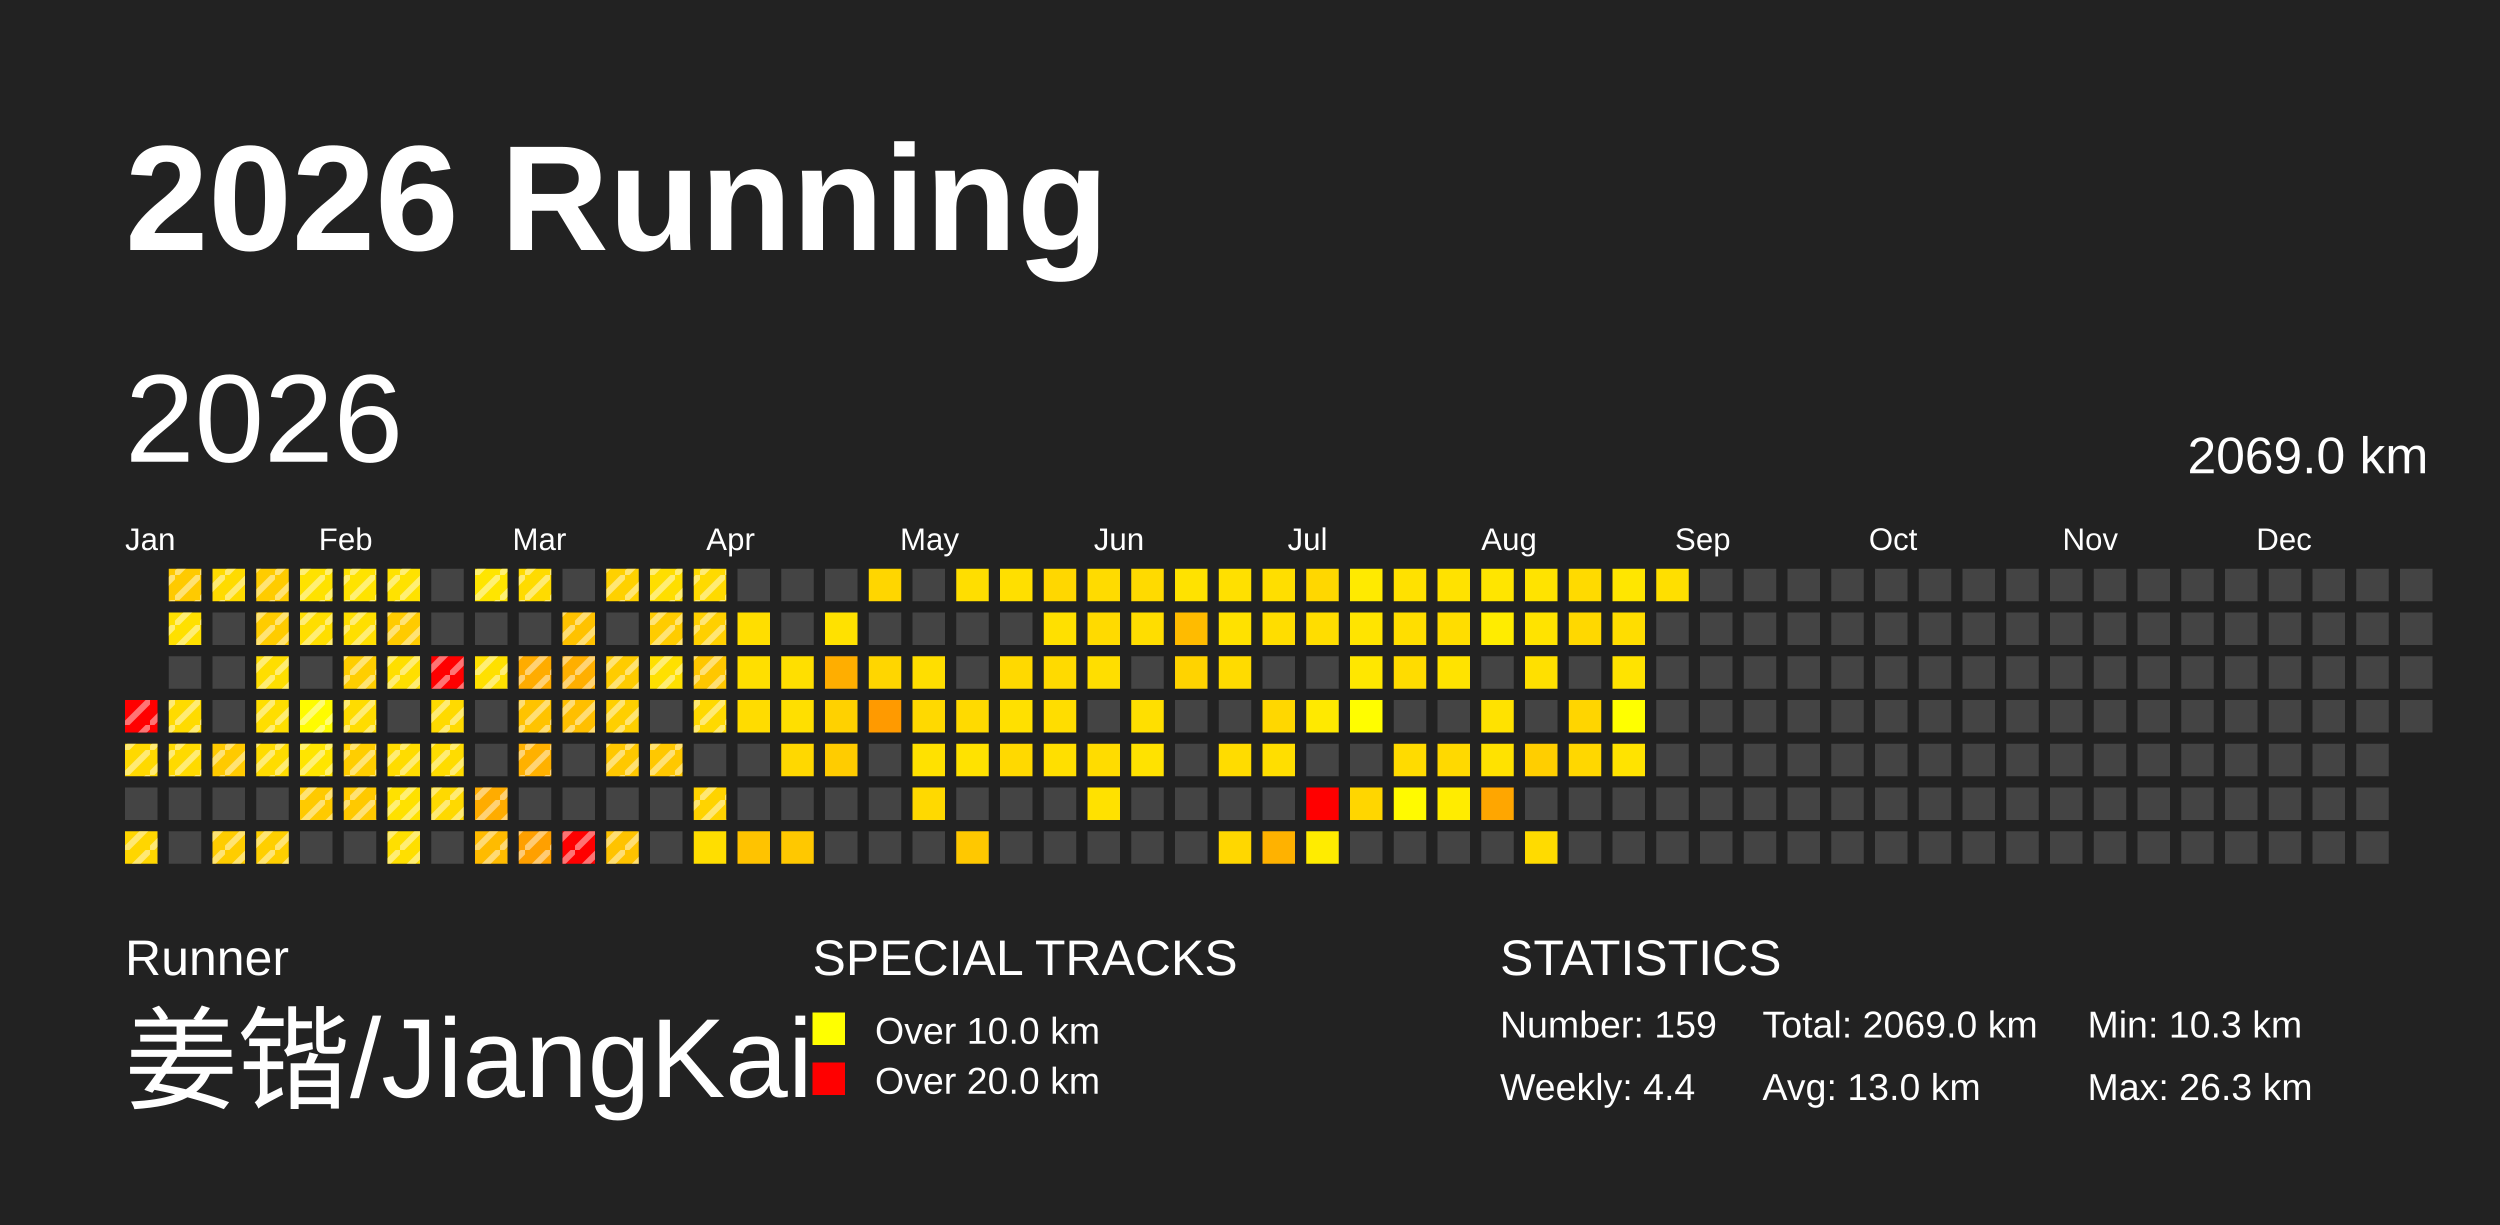
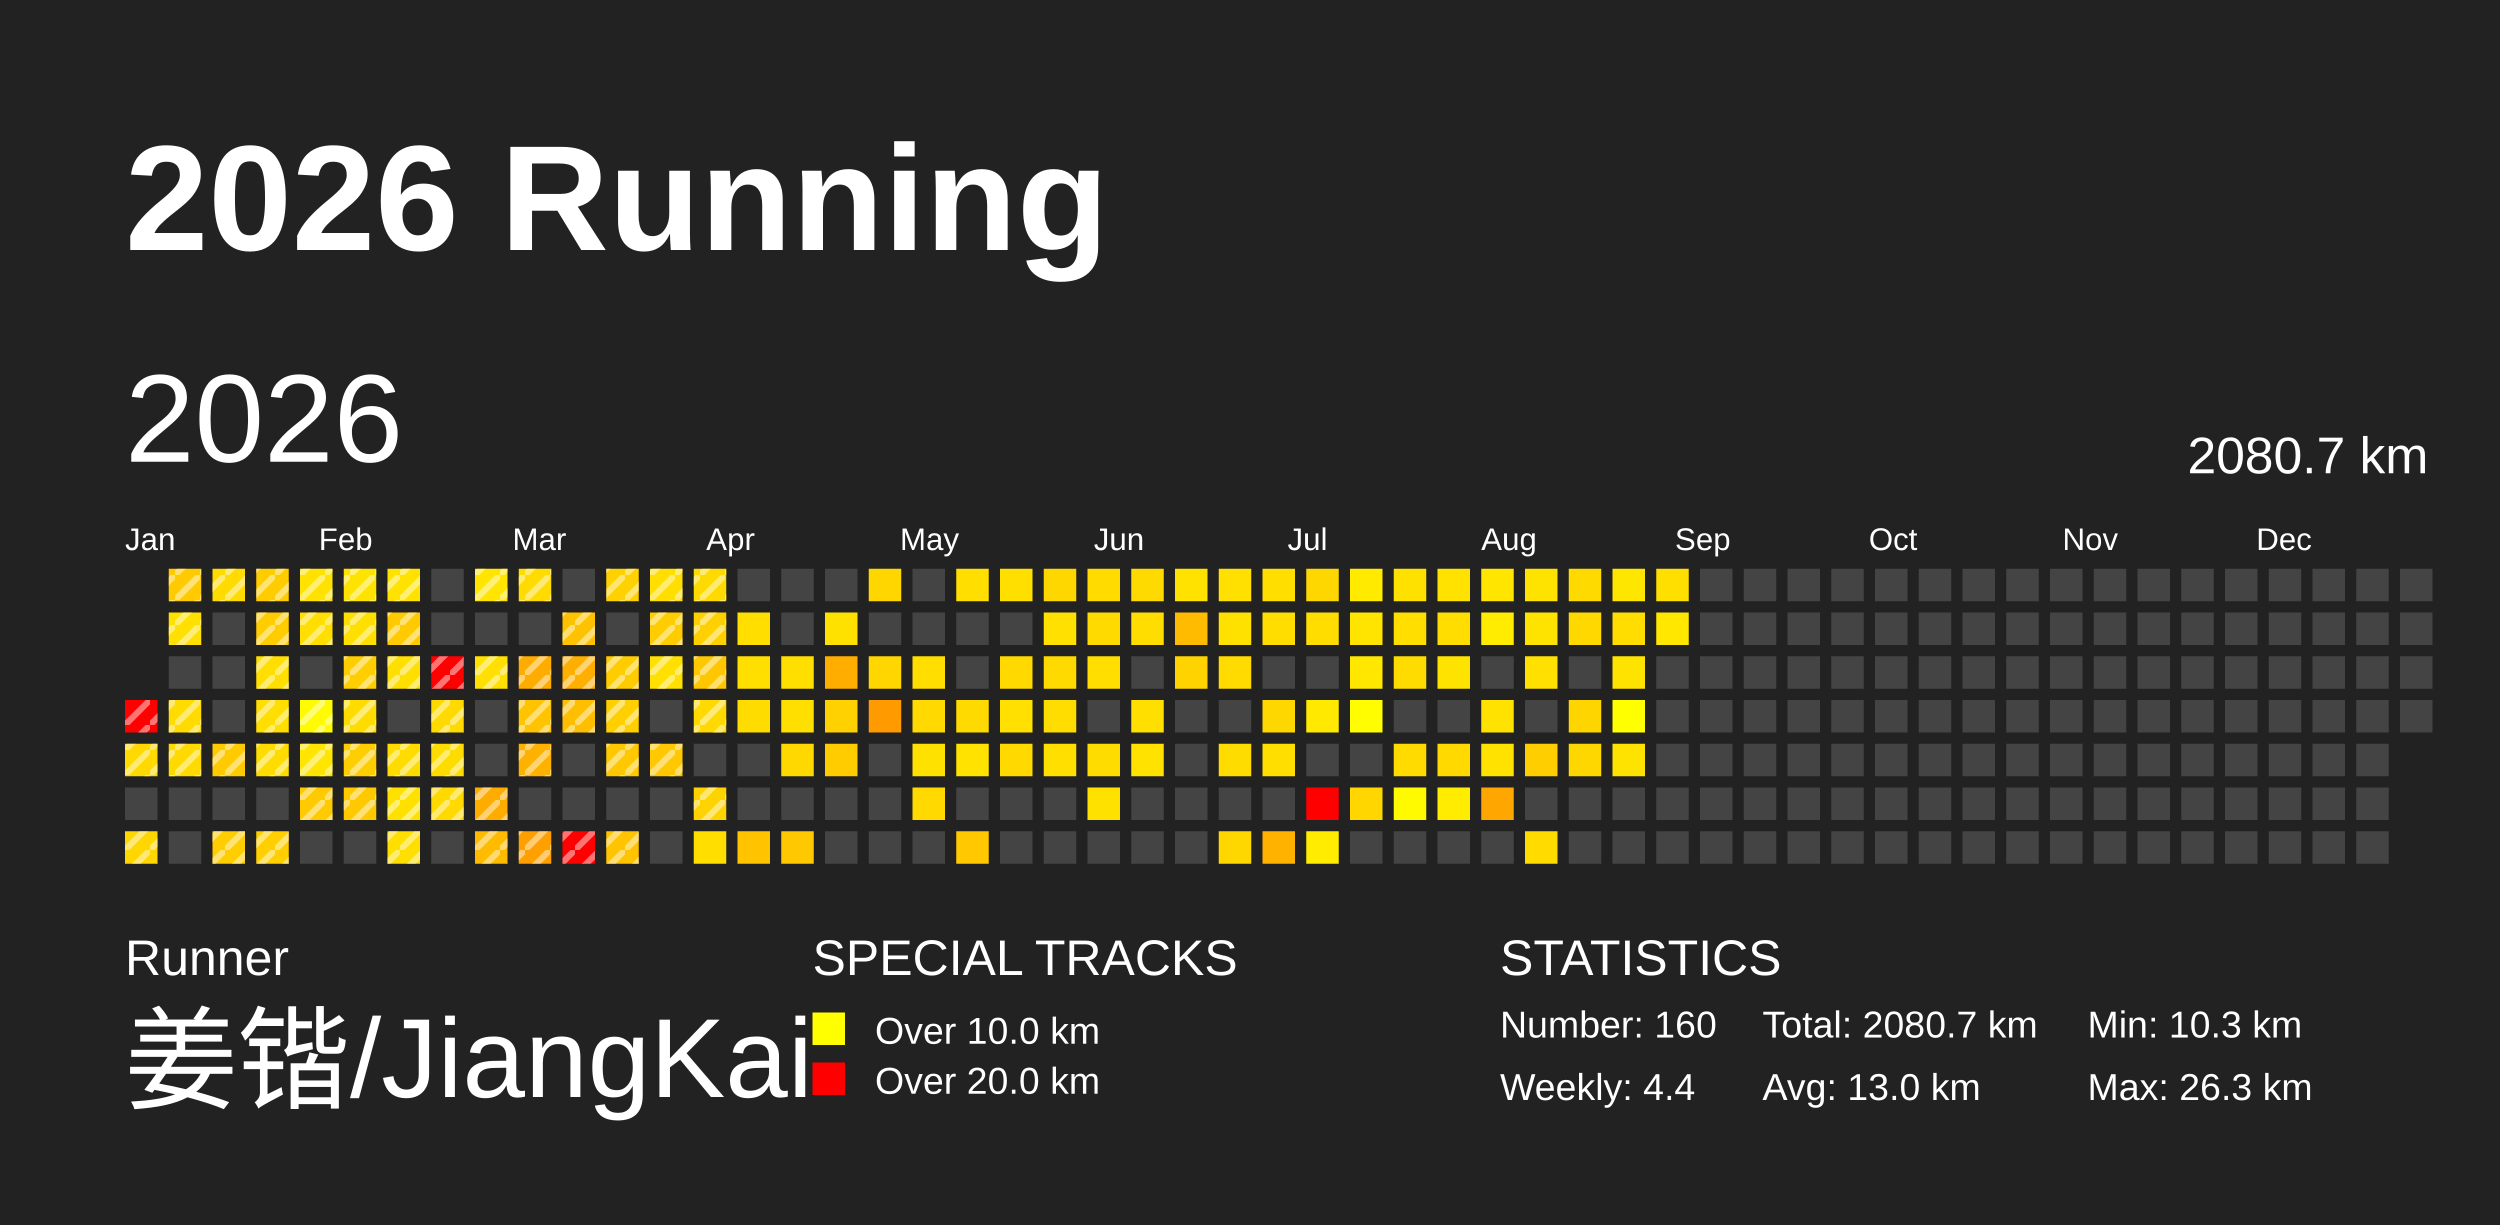
<svg xmlns="http://www.w3.org/2000/svg" baseProfile="full" height="98mm" version="1.1" viewBox="0,0,200,98" width="200mm">
  <defs>
    <pattern height="2" id="indoor-stripe" patternUnits="userSpaceOnUse" width="2">
      <line stroke="white" stroke-opacity="0.45" stroke-width="0.5" x1="0" x2="2" y1="2" y2="0" />
    </pattern>
  </defs>
  <rect fill="#222222" height="98" width="200" x="0" y="0" />
  <text fill="#FFFFFF" style="font-size:12px; font-family:Arial; font-weight:bold;" x="10" y="20">2026 Running</text>
  <text fill="#FFFFFF" style="font-size:4px; font-family:Arial" x="10" y="78">Runner</text>
  <text fill="#FFFFFF" style="font-size:9px; font-family:Arial" x="10" y="88">姜锴/JiangKai</text>
  <text fill="#FFFFFF" style="font-size:4px; font-family:Arial" x="65" y="78">SPECIAL TRACKS</text>
  <rect fill="yellow" height="2.6" width="2.6" x="65" y="81" />
  <text fill="#FFFFFF" style="font-size:3px; font-family:Arial" x="70" y="83.5">Over 10.0 km</text>
  <rect fill="red" height="2.6" width="2.6" x="65" y="85" />
  <text fill="#FFFFFF" style="font-size:3px; font-family:Arial" x="70" y="87.5">Over 20.0 km</text>
  <text fill="#FFFFFF" style="font-size:4px; font-family:Arial" x="120" y="78">STATISTICS</text>
-   <text fill="#FFFFFF" style="font-size:3px; font-family:Arial" x="120" y="83">Number: 159</text>
+   <text fill="#FFFFFF" style="font-size:3px; font-family:Arial" x="120" y="83">Number: 160</text>
  <text fill="#FFFFFF" style="font-size:3px; font-family:Arial" x="120" y="88">Weekly: 4.4</text>
-   <text fill="#FFFFFF" style="font-size:3px; font-family:Arial" x="141" y="83">Total: 2069.0 km</text>
+   <text fill="#FFFFFF" style="font-size:3px; font-family:Arial" x="141" y="83">Total: 2080.7 km</text>
  <text fill="#FFFFFF" style="font-size:3px; font-family:Arial" x="141" y="88">Avg: 13.0 km</text>
  <text fill="#FFFFFF" style="font-size:3px; font-family:Arial" x="167" y="83">Min: 10.3 km</text>
  <text fill="#FFFFFF" style="font-size:3px; font-family:Arial" x="167" y="88">Max: 26.3 km</text>
  <text dominant-baseline="hanging" fill="#FFFFFF" style="font-size:10.0px; font-family:Arial;" x="10" y="30">2026</text>
-   <text dominant-baseline="hanging" fill="#FFFFFF" style="font-size:4.125px; font-family:Arial;" x="175" y="35">2069.0 km</text>
+   <text dominant-baseline="hanging" fill="#FFFFFF" style="font-size:4.125px; font-family:Arial;" x="175" y="35">2080.7 km</text>
  <text fill="#FFFFFF" style="font-size:2.5px; font-family:Arial" x="10.0" y="44">Jan</text>
  <text fill="#FFFFFF" style="font-size:2.5px; font-family:Arial" x="25.5" y="44">Feb</text>
  <text fill="#FFFFFF" style="font-size:2.5px; font-family:Arial" x="41.0" y="44">Mar</text>
  <text fill="#FFFFFF" style="font-size:2.5px; font-family:Arial" x="56.5" y="44">Apr</text>
  <text fill="#FFFFFF" style="font-size:2.5px; font-family:Arial" x="72.0" y="44">May</text>
  <text fill="#FFFFFF" style="font-size:2.5px; font-family:Arial" x="87.5" y="44">Jun</text>
  <text fill="#FFFFFF" style="font-size:2.5px; font-family:Arial" x="103.0" y="44">Jul</text>
  <text fill="#FFFFFF" style="font-size:2.5px; font-family:Arial" x="118.5" y="44">Aug</text>
  <text fill="#FFFFFF" style="font-size:2.5px; font-family:Arial" x="134.0" y="44">Sep</text>
  <text fill="#FFFFFF" style="font-size:2.5px; font-family:Arial" x="149.5" y="44">Oct</text>
  <text fill="#FFFFFF" style="font-size:2.5px; font-family:Arial" x="165.0" y="44">Nov</text>
  <text fill="#FFFFFF" style="font-size:2.5px; font-family:Arial" x="180.5" y="44">Dec</text>
  <rect fill="red" height="2.6" width="2.6" x="10.0" y="56.0" />
  <rect fill="url(#indoor-stripe)" height="2.6" style="pointer-events: none;" width="2.6" x="10.0" y="56.0" />
  <rect fill="#ffd900" height="2.6" width="2.6" x="10.0" y="59.5" />
  <rect fill="url(#indoor-stripe)" height="2.6" style="pointer-events: none;" width="2.6" x="10.0" y="59.5" />
  <rect fill="#444444" height="2.6" width="2.6" x="10.0" y="63.0" />
  <rect fill="#ffd600" height="2.6" width="2.6" x="10.0" y="66.5" />
  <rect fill="url(#indoor-stripe)" height="2.6" style="pointer-events: none;" width="2.6" x="10.0" y="66.5" />
  <rect fill="#ffca00" height="2.6" width="2.6" x="13.5" y="45.5" />
  <rect fill="url(#indoor-stripe)" height="2.6" style="pointer-events: none;" width="2.6" x="13.5" y="45.5" />
  <rect fill="#ffe000" height="2.6" width="2.6" x="13.5" y="49.0" />
  <rect fill="url(#indoor-stripe)" height="2.6" style="pointer-events: none;" width="2.6" x="13.5" y="49.0" />
  <rect fill="#444444" height="2.6" width="2.6" x="13.5" y="52.5" />
  <rect fill="#ffdb00" height="2.6" width="2.6" x="13.5" y="56.0" />
  <rect fill="url(#indoor-stripe)" height="2.6" style="pointer-events: none;" width="2.6" x="13.5" y="56.0" />
  <rect fill="#ffda00" height="2.6" width="2.6" x="13.5" y="59.5" />
  <rect fill="url(#indoor-stripe)" height="2.6" style="pointer-events: none;" width="2.6" x="13.5" y="59.5" />
  <rect fill="#444444" height="2.6" width="2.6" x="13.5" y="63.0" />
  <rect fill="#444444" height="2.6" width="2.6" x="13.5" y="66.5" />
  <rect fill="#ffdb00" height="2.6" width="2.6" x="17.0" y="45.5" />
  <rect fill="url(#indoor-stripe)" height="2.6" style="pointer-events: none;" width="2.6" x="17.0" y="45.5" />
  <rect fill="#444444" height="2.6" width="2.6" x="17.0" y="49.0" />
  <rect fill="#444444" height="2.6" width="2.6" x="17.0" y="52.5" />
  <rect fill="#444444" height="2.6" width="2.6" x="17.0" y="56.0" />
  <rect fill="#ffca00" height="2.6" width="2.6" x="17.0" y="59.5" />
  <rect fill="url(#indoor-stripe)" height="2.6" style="pointer-events: none;" width="2.6" x="17.0" y="59.5" />
  <rect fill="#444444" height="2.6" width="2.6" x="17.0" y="63.0" />
  <rect fill="#ffcd00" height="2.6" width="2.6" x="17.0" y="66.5" />
  <rect fill="url(#indoor-stripe)" height="2.6" style="pointer-events: none;" width="2.6" x="17.0" y="66.5" />
  <rect fill="#ffcc00" height="2.6" width="2.6" x="20.5" y="45.5" />
  <rect fill="url(#indoor-stripe)" height="2.6" style="pointer-events: none;" width="2.6" x="20.5" y="45.5" />
  <rect fill="#ffcc00" height="2.6" width="2.6" x="20.5" y="49.0" />
  <rect fill="url(#indoor-stripe)" height="2.6" style="pointer-events: none;" width="2.6" x="20.5" y="49.0" />
  <rect fill="#ffde00" height="2.6" width="2.6" x="20.5" y="52.5" />
  <rect fill="url(#indoor-stripe)" height="2.6" style="pointer-events: none;" width="2.6" x="20.5" y="52.5" />
  <rect fill="#ffde00" height="2.6" width="2.6" x="20.5" y="56.0" />
  <rect fill="url(#indoor-stripe)" height="2.6" style="pointer-events: none;" width="2.6" x="20.5" y="56.0" />
  <rect fill="#ffdc00" height="2.6" width="2.6" x="20.5" y="59.5" />
  <rect fill="url(#indoor-stripe)" height="2.6" style="pointer-events: none;" width="2.6" x="20.5" y="59.5" />
  <rect fill="#444444" height="2.6" width="2.6" x="20.5" y="63.0" />
  <rect fill="#ffcf00" height="2.6" width="2.6" x="20.5" y="66.5" />
  <rect fill="url(#indoor-stripe)" height="2.6" style="pointer-events: none;" width="2.6" x="20.5" y="66.5" />
  <rect fill="#ffe200" height="2.6" width="2.6" x="24.0" y="45.5" />
  <rect fill="url(#indoor-stripe)" height="2.6" style="pointer-events: none;" width="2.6" x="24.0" y="45.5" />
  <rect fill="#ffde00" height="2.6" width="2.6" x="24.0" y="49.0" />
  <rect fill="url(#indoor-stripe)" height="2.6" style="pointer-events: none;" width="2.6" x="24.0" y="49.0" />
  <rect fill="#444444" height="2.6" width="2.6" x="24.0" y="52.5" />
  <rect fill="#fffc00" height="2.6" width="2.6" x="24.0" y="56.0" />
  <rect fill="url(#indoor-stripe)" height="2.6" style="pointer-events: none;" width="2.6" x="24.0" y="56.0" />
  <rect fill="#ffe500" height="2.6" width="2.6" x="24.0" y="59.5" />
  <rect fill="url(#indoor-stripe)" height="2.6" style="pointer-events: none;" width="2.6" x="24.0" y="59.5" />
  <rect fill="#ffca00" height="2.6" width="2.6" x="24.0" y="63.0" />
  <rect fill="url(#indoor-stripe)" height="2.6" style="pointer-events: none;" width="2.6" x="24.0" y="63.0" />
  <rect fill="#444444" height="2.6" width="2.6" x="24.0" y="66.5" />
  <rect fill="#ffe300" height="2.6" width="2.6" x="27.5" y="45.5" />
  <rect fill="url(#indoor-stripe)" height="2.6" style="pointer-events: none;" width="2.6" x="27.5" y="45.5" />
  <rect fill="#ffdf00" height="2.6" width="2.6" x="27.5" y="49.0" />
  <rect fill="url(#indoor-stripe)" height="2.6" style="pointer-events: none;" width="2.6" x="27.5" y="49.0" />
  <rect fill="#ffce00" height="2.6" width="2.6" x="27.5" y="52.5" />
  <rect fill="url(#indoor-stripe)" height="2.6" style="pointer-events: none;" width="2.6" x="27.5" y="52.5" />
  <rect fill="#ffdc00" height="2.6" width="2.6" x="27.5" y="56.0" />
  <rect fill="url(#indoor-stripe)" height="2.6" style="pointer-events: none;" width="2.6" x="27.5" y="56.0" />
  <rect fill="#ffce00" height="2.6" width="2.6" x="27.5" y="59.5" />
  <rect fill="url(#indoor-stripe)" height="2.6" style="pointer-events: none;" width="2.6" x="27.5" y="59.5" />
  <rect fill="#ffc900" height="2.6" width="2.6" x="27.5" y="63.0" />
  <rect fill="url(#indoor-stripe)" height="2.6" style="pointer-events: none;" width="2.6" x="27.5" y="63.0" />
  <rect fill="#444444" height="2.6" width="2.6" x="27.5" y="66.5" />
  <rect fill="#ffe200" height="2.6" width="2.6" x="31.0" y="45.5" />
  <rect fill="url(#indoor-stripe)" height="2.6" style="pointer-events: none;" width="2.6" x="31.0" y="45.5" />
  <rect fill="#ffcb00" height="2.6" width="2.6" x="31.0" y="49.0" />
  <rect fill="url(#indoor-stripe)" height="2.6" style="pointer-events: none;" width="2.6" x="31.0" y="49.0" />
  <rect fill="#ffdf00" height="2.6" width="2.6" x="31.0" y="52.5" />
  <rect fill="url(#indoor-stripe)" height="2.6" style="pointer-events: none;" width="2.6" x="31.0" y="52.5" />
  <rect fill="#444444" height="2.6" width="2.6" x="31.0" y="56.0" />
  <rect fill="#ffdc00" height="2.6" width="2.6" x="31.0" y="59.5" />
  <rect fill="url(#indoor-stripe)" height="2.6" style="pointer-events: none;" width="2.6" x="31.0" y="59.5" />
  <rect fill="#ffe100" height="2.6" width="2.6" x="31.0" y="63.0" />
  <rect fill="url(#indoor-stripe)" height="2.6" style="pointer-events: none;" width="2.6" x="31.0" y="63.0" />
  <rect fill="#ffdf00" height="2.6" width="2.6" x="31.0" y="66.5" />
  <rect fill="url(#indoor-stripe)" height="2.6" style="pointer-events: none;" width="2.6" x="31.0" y="66.5" />
  <rect fill="#444444" height="2.6" width="2.6" x="34.5" y="45.5" />
  <rect fill="#444444" height="2.6" width="2.6" x="34.5" y="49.0" />
  <rect fill="red" height="2.6" width="2.6" x="34.5" y="52.5" />
  <rect fill="url(#indoor-stripe)" height="2.6" style="pointer-events: none;" width="2.6" x="34.5" y="52.5" />
  <rect fill="#ffda00" height="2.6" width="2.6" x="34.5" y="56.0" />
  <rect fill="url(#indoor-stripe)" height="2.6" style="pointer-events: none;" width="2.6" x="34.5" y="56.0" />
  <rect fill="#ffdc00" height="2.6" width="2.6" x="34.5" y="59.5" />
  <rect fill="url(#indoor-stripe)" height="2.6" style="pointer-events: none;" width="2.6" x="34.5" y="59.5" />
  <rect fill="#ffd900" height="2.6" width="2.6" x="34.5" y="63.0" />
  <rect fill="url(#indoor-stripe)" height="2.6" style="pointer-events: none;" width="2.6" x="34.5" y="63.0" />
  <rect fill="#444444" height="2.6" width="2.6" x="34.5" y="66.5" />
  <rect fill="#ffe500" height="2.6" width="2.6" x="38.0" y="45.5" />
  <rect fill="url(#indoor-stripe)" height="2.6" style="pointer-events: none;" width="2.6" x="38.0" y="45.5" />
  <rect fill="#444444" height="2.6" width="2.6" x="38.0" y="49.0" />
  <rect fill="#ffe000" height="2.6" width="2.6" x="38.0" y="52.5" />
  <rect fill="url(#indoor-stripe)" height="2.6" style="pointer-events: none;" width="2.6" x="38.0" y="52.5" />
  <rect fill="#444444" height="2.6" width="2.6" x="38.0" y="56.0" />
  <rect fill="#444444" height="2.6" width="2.6" x="38.0" y="59.5" />
  <rect fill="#ffac00" height="2.6" width="2.6" x="38.0" y="63.0" />
  <rect fill="url(#indoor-stripe)" height="2.6" style="pointer-events: none;" width="2.6" x="38.0" y="63.0" />
  <rect fill="#ffbb00" height="2.6" width="2.6" x="38.0" y="66.5" />
  <rect fill="url(#indoor-stripe)" height="2.6" style="pointer-events: none;" width="2.6" x="38.0" y="66.5" />
  <rect fill="#ffdb00" height="2.6" width="2.6" x="41.5" y="45.5" />
  <rect fill="url(#indoor-stripe)" height="2.6" style="pointer-events: none;" width="2.6" x="41.5" y="45.5" />
  <rect fill="#444444" height="2.6" width="2.6" x="41.5" y="49.0" />
  <rect fill="#ffac00" height="2.6" width="2.6" x="41.5" y="52.5" />
  <rect fill="url(#indoor-stripe)" height="2.6" style="pointer-events: none;" width="2.6" x="41.5" y="52.5" />
  <rect fill="#ffc300" height="2.6" width="2.6" x="41.5" y="56.0" />
  <rect fill="url(#indoor-stripe)" height="2.6" style="pointer-events: none;" width="2.6" x="41.5" y="56.0" />
  <rect fill="#ffb100" height="2.6" width="2.6" x="41.5" y="59.5" />
  <rect fill="url(#indoor-stripe)" height="2.6" style="pointer-events: none;" width="2.6" x="41.5" y="59.5" />
  <rect fill="#444444" height="2.6" width="2.6" x="41.5" y="63.0" />
  <rect fill="#ffa000" height="2.6" width="2.6" x="41.5" y="66.5" />
  <rect fill="url(#indoor-stripe)" height="2.6" style="pointer-events: none;" width="2.6" x="41.5" y="66.5" />
  <rect fill="#444444" height="2.6" width="2.6" x="45.0" y="45.5" />
  <rect fill="#ffc200" height="2.6" width="2.6" x="45.0" y="49.0" />
  <rect fill="url(#indoor-stripe)" height="2.6" style="pointer-events: none;" width="2.6" x="45.0" y="49.0" />
  <rect fill="#ffaf00" height="2.6" width="2.6" x="45.0" y="52.5" />
  <rect fill="url(#indoor-stripe)" height="2.6" style="pointer-events: none;" width="2.6" x="45.0" y="52.5" />
  <rect fill="#ffbf00" height="2.6" width="2.6" x="45.0" y="56.0" />
  <rect fill="url(#indoor-stripe)" height="2.6" style="pointer-events: none;" width="2.6" x="45.0" y="56.0" />
  <rect fill="#444444" height="2.6" width="2.6" x="45.0" y="59.5" />
  <rect fill="#444444" height="2.6" width="2.6" x="45.0" y="63.0" />
  <rect fill="red" height="2.6" width="2.6" x="45.0" y="66.5" />
  <rect fill="url(#indoor-stripe)" height="2.6" style="pointer-events: none;" width="2.6" x="45.0" y="66.5" />
  <rect fill="#ffd100" height="2.6" width="2.6" x="48.5" y="45.5" />
  <rect fill="url(#indoor-stripe)" height="2.6" style="pointer-events: none;" width="2.6" x="48.5" y="45.5" />
  <rect fill="#444444" height="2.6" width="2.6" x="48.5" y="49.0" />
  <rect fill="#ffcc00" height="2.6" width="2.6" x="48.5" y="52.5" />
  <rect fill="url(#indoor-stripe)" height="2.6" style="pointer-events: none;" width="2.6" x="48.5" y="52.5" />
  <rect fill="#ffcf00" height="2.6" width="2.6" x="48.5" y="56.0" />
  <rect fill="url(#indoor-stripe)" height="2.6" style="pointer-events: none;" width="2.6" x="48.5" y="56.0" />
  <rect fill="#ffc800" height="2.6" width="2.6" x="48.5" y="59.5" />
  <rect fill="url(#indoor-stripe)" height="2.6" style="pointer-events: none;" width="2.6" x="48.5" y="59.5" />
  <rect fill="#444444" height="2.6" width="2.6" x="48.5" y="63.0" />
  <rect fill="#ffc300" height="2.6" width="2.6" x="48.5" y="66.5" />
  <rect fill="url(#indoor-stripe)" height="2.6" style="pointer-events: none;" width="2.6" x="48.5" y="66.5" />
  <rect fill="#ffde00" height="2.6" width="2.6" x="52.0" y="45.5" />
  <rect fill="url(#indoor-stripe)" height="2.6" style="pointer-events: none;" width="2.6" x="52.0" y="45.5" />
  <rect fill="#ffcc00" height="2.6" width="2.6" x="52.0" y="49.0" />
  <rect fill="url(#indoor-stripe)" height="2.6" style="pointer-events: none;" width="2.6" x="52.0" y="49.0" />
  <rect fill="#ffe000" height="2.6" width="2.6" x="52.0" y="52.5" />
  <rect fill="url(#indoor-stripe)" height="2.6" style="pointer-events: none;" width="2.6" x="52.0" y="52.5" />
  <rect fill="#444444" height="2.6" width="2.6" x="52.0" y="56.0" />
  <rect fill="#ffc800" height="2.6" width="2.6" x="52.0" y="59.5" />
  <rect fill="url(#indoor-stripe)" height="2.6" style="pointer-events: none;" width="2.6" x="52.0" y="59.5" />
  <rect fill="#444444" height="2.6" width="2.6" x="52.0" y="63.0" />
  <rect fill="#444444" height="2.6" width="2.6" x="52.0" y="66.5" />
  <rect fill="#ffda00" height="2.6" width="2.6" x="55.5" y="45.5" />
  <rect fill="url(#indoor-stripe)" height="2.6" style="pointer-events: none;" width="2.6" x="55.5" y="45.5" />
  <rect fill="#ffd000" height="2.6" width="2.6" x="55.5" y="49.0" />
  <rect fill="url(#indoor-stripe)" height="2.6" style="pointer-events: none;" width="2.6" x="55.5" y="49.0" />
  <rect fill="#ffc700" height="2.6" width="2.6" x="55.5" y="52.5" />
  <rect fill="url(#indoor-stripe)" height="2.6" style="pointer-events: none;" width="2.6" x="55.5" y="52.5" />
  <rect fill="#ffd900" height="2.6" width="2.6" x="55.5" y="56.0" />
  <rect fill="url(#indoor-stripe)" height="2.6" style="pointer-events: none;" width="2.6" x="55.5" y="56.0" />
  <rect fill="#444444" height="2.6" width="2.6" x="55.5" y="59.5" />
  <rect fill="#ffd300" height="2.6" width="2.6" x="55.5" y="63.0" />
  <rect fill="url(#indoor-stripe)" height="2.6" style="pointer-events: none;" width="2.6" x="55.5" y="63.0" />
  <rect fill="#ffde00" height="2.6" width="2.6" x="55.5" y="66.5" />
  <rect fill="#444444" height="2.6" width="2.6" x="59.0" y="45.5" />
  <rect fill="#ffde00" height="2.6" width="2.6" x="59.0" y="49.0" />
  <rect fill="#ffdf00" height="2.6" width="2.6" x="59.0" y="52.5" />
  <rect fill="#ffdc00" height="2.6" width="2.6" x="59.0" y="56.0" />
  <rect fill="#444444" height="2.6" width="2.6" x="59.0" y="59.5" />
  <rect fill="#444444" height="2.6" width="2.6" x="59.0" y="63.0" />
  <rect fill="#ffc300" height="2.6" width="2.6" x="59.0" y="66.5" />
  <rect fill="#444444" height="2.6" width="2.6" x="62.5" y="45.5" />
  <rect fill="#444444" height="2.6" width="2.6" x="62.5" y="49.0" />
  <rect fill="#ffdf00" height="2.6" width="2.6" x="62.5" y="52.5" />
  <rect fill="#ffdf00" height="2.6" width="2.6" x="62.5" y="56.0" />
  <rect fill="#ffd800" height="2.6" width="2.6" x="62.5" y="59.5" />
  <rect fill="#444444" height="2.6" width="2.6" x="62.5" y="63.0" />
  <rect fill="#ffc800" height="2.6" width="2.6" x="62.5" y="66.5" />
  <rect fill="#444444" height="2.6" width="2.6" x="66.0" y="45.5" />
  <rect fill="#ffe100" height="2.6" width="2.6" x="66.0" y="49.0" />
  <rect fill="#ffae00" height="2.6" width="2.6" x="66.0" y="52.5" />
  <rect fill="#ffd100" height="2.6" width="2.6" x="66.0" y="56.0" />
  <rect fill="#ffcc00" height="2.6" width="2.6" x="66.0" y="59.5" />
  <rect fill="#444444" height="2.6" width="2.6" x="66.0" y="63.0" />
  <rect fill="#444444" height="2.6" width="2.6" x="66.0" y="66.5" />
  <rect fill="#ffd600" height="2.6" width="2.6" x="69.5" y="45.5" />
  <rect fill="#444444" height="2.6" width="2.6" x="69.5" y="49.0" />
  <rect fill="#ffd600" height="2.6" width="2.6" x="69.5" y="52.5" />
  <rect fill="#ff9a00" height="2.6" width="2.6" x="69.5" y="56.0" />
  <rect fill="#444444" height="2.6" width="2.6" x="69.5" y="59.5" />
  <rect fill="#444444" height="2.6" width="2.6" x="69.5" y="63.0" />
  <rect fill="#444444" height="2.6" width="2.6" x="69.5" y="66.5" />
  <rect fill="#444444" height="2.6" width="2.6" x="73.0" y="45.5" />
  <rect fill="#444444" height="2.6" width="2.6" x="73.0" y="49.0" />
  <rect fill="#ffde00" height="2.6" width="2.6" x="73.0" y="52.5" />
  <rect fill="#ffd900" height="2.6" width="2.6" x="73.0" y="56.0" />
  <rect fill="#ffe100" height="2.6" width="2.6" x="73.0" y="59.5" />
  <rect fill="#ffd900" height="2.6" width="2.6" x="73.0" y="63.0" />
  <rect fill="#444444" height="2.6" width="2.6" x="73.0" y="66.5" />
  <rect fill="#ffde00" height="2.6" width="2.6" x="76.5" y="45.5" />
  <rect fill="#444444" height="2.6" width="2.6" x="76.5" y="49.0" />
  <rect fill="#444444" height="2.6" width="2.6" x="76.5" y="52.5" />
  <rect fill="#ffda00" height="2.6" width="2.6" x="76.5" y="56.0" />
  <rect fill="#ffe200" height="2.6" width="2.6" x="76.5" y="59.5" />
  <rect fill="#444444" height="2.6" width="2.6" x="76.5" y="63.0" />
  <rect fill="#ffc800" height="2.6" width="2.6" x="76.5" y="66.5" />
  <rect fill="#ffdf00" height="2.6" width="2.6" x="80.0" y="45.5" />
  <rect fill="#444444" height="2.6" width="2.6" x="80.0" y="49.0" />
  <rect fill="#ffd900" height="2.6" width="2.6" x="80.0" y="52.5" />
  <rect fill="#ffe000" height="2.6" width="2.6" x="80.0" y="56.0" />
  <rect fill="#ffd900" height="2.6" width="2.6" x="80.0" y="59.5" />
  <rect fill="#444444" height="2.6" width="2.6" x="80.0" y="63.0" />
  <rect fill="#444444" height="2.6" width="2.6" x="80.0" y="66.5" />
  <rect fill="#ffd700" height="2.6" width="2.6" x="83.5" y="45.5" />
  <rect fill="#ffe000" height="2.6" width="2.6" x="83.5" y="49.0" />
  <rect fill="#ffda00" height="2.6" width="2.6" x="83.5" y="52.5" />
  <rect fill="#ffdd00" height="2.6" width="2.6" x="83.5" y="56.0" />
  <rect fill="#ffdf00" height="2.6" width="2.6" x="83.5" y="59.5" />
  <rect fill="#444444" height="2.6" width="2.6" x="83.5" y="63.0" />
  <rect fill="#444444" height="2.6" width="2.6" x="83.5" y="66.5" />
  <rect fill="#ffdb00" height="2.6" width="2.6" x="87.0" y="45.5" />
  <rect fill="#ffda00" height="2.6" width="2.6" x="87.0" y="49.0" />
  <rect fill="#ffde00" height="2.6" width="2.6" x="87.0" y="52.5" />
  <rect fill="#444444" height="2.6" width="2.6" x="87.0" y="56.0" />
  <rect fill="#ffdc00" height="2.6" width="2.6" x="87.0" y="59.5" />
  <rect fill="#ffe100" height="2.6" width="2.6" x="87.0" y="63.0" />
  <rect fill="#444444" height="2.6" width="2.6" x="87.0" y="66.5" />
  <rect fill="#ffda00" height="2.6" width="2.6" x="90.5" y="45.5" />
  <rect fill="#ffdd00" height="2.6" width="2.6" x="90.5" y="49.0" />
  <rect fill="#444444" height="2.6" width="2.6" x="90.5" y="52.5" />
  <rect fill="#ffdf00" height="2.6" width="2.6" x="90.5" y="56.0" />
  <rect fill="#ffe200" height="2.6" width="2.6" x="90.5" y="59.5" />
  <rect fill="#444444" height="2.6" width="2.6" x="90.5" y="63.0" />
  <rect fill="#444444" height="2.6" width="2.6" x="90.5" y="66.5" />
  <rect fill="#ffe200" height="2.6" width="2.6" x="94.0" y="45.5" />
  <rect fill="#ffbb00" height="2.6" width="2.6" x="94.0" y="49.0" />
  <rect fill="#ffd300" height="2.6" width="2.6" x="94.0" y="52.5" />
  <rect fill="#444444" height="2.6" width="2.6" x="94.0" y="56.0" />
  <rect fill="#444444" height="2.6" width="2.6" x="94.0" y="59.5" />
  <rect fill="#444444" height="2.6" width="2.6" x="94.0" y="63.0" />
  <rect fill="#444444" height="2.6" width="2.6" x="94.0" y="66.5" />
  <rect fill="#ffe000" height="2.6" width="2.6" x="97.5" y="45.5" />
  <rect fill="#ffe100" height="2.6" width="2.6" x="97.5" y="49.0" />
  <rect fill="#ffdb00" height="2.6" width="2.6" x="97.5" y="52.5" />
  <rect fill="#444444" height="2.6" width="2.6" x="97.5" y="56.0" />
  <rect fill="#ffdc00" height="2.6" width="2.6" x="97.5" y="59.5" />
  <rect fill="#444444" height="2.6" width="2.6" x="97.5" y="63.0" />
  <rect fill="#ffd700" height="2.6" width="2.6" x="97.5" y="66.5" />
  <rect fill="#ffde00" height="2.6" width="2.6" x="101.0" y="45.5" />
  <rect fill="#ffdd00" height="2.6" width="2.6" x="101.0" y="49.0" />
  <rect fill="#444444" height="2.6" width="2.6" x="101.0" y="52.5" />
  <rect fill="#ffd700" height="2.6" width="2.6" x="101.0" y="56.0" />
  <rect fill="#ffde00" height="2.6" width="2.6" x="101.0" y="59.5" />
  <rect fill="#444444" height="2.6" width="2.6" x="101.0" y="63.0" />
  <rect fill="#ffb200" height="2.6" width="2.6" x="101.0" y="66.5" />
  <rect fill="#ffd700" height="2.6" width="2.6" x="104.5" y="45.5" />
  <rect fill="#ffdd00" height="2.6" width="2.6" x="104.5" y="49.0" />
  <rect fill="#444444" height="2.6" width="2.6" x="104.5" y="52.5" />
  <rect fill="#ffe900" height="2.6" width="2.6" x="104.5" y="56.0" />
  <rect fill="#444444" height="2.6" width="2.6" x="104.5" y="59.5" />
  <rect fill="red" height="2.6" width="2.6" x="104.5" y="63.0" />
  <rect fill="#ffec00" height="2.6" width="2.6" x="104.5" y="66.5" />
  <rect fill="#ffea00" height="2.6" width="2.6" x="108.0" y="45.5" />
  <rect fill="#ffe400" height="2.6" width="2.6" x="108.0" y="49.0" />
  <rect fill="#ffe700" height="2.6" width="2.6" x="108.0" y="52.5" />
  <rect fill="#fffd00" height="2.6" width="2.6" x="108.0" y="56.0" />
  <rect fill="#444444" height="2.6" width="2.6" x="108.0" y="59.5" />
  <rect fill="#ffd600" height="2.6" width="2.6" x="108.0" y="63.0" />
  <rect fill="#444444" height="2.6" width="2.6" x="108.0" y="66.5" />
  <rect fill="#ffe100" height="2.6" width="2.6" x="111.5" y="45.5" />
  <rect fill="#ffde00" height="2.6" width="2.6" x="111.5" y="49.0" />
  <rect fill="#ffdc00" height="2.6" width="2.6" x="111.5" y="52.5" />
  <rect fill="#444444" height="2.6" width="2.6" x="111.5" y="56.0" />
  <rect fill="#ffdb00" height="2.6" width="2.6" x="111.5" y="59.5" />
  <rect fill="#fffa00" height="2.6" width="2.6" x="111.5" y="63.0" />
  <rect fill="#444444" height="2.6" width="2.6" x="111.5" y="66.5" />
  <rect fill="#ffe200" height="2.6" width="2.6" x="115.0" y="45.5" />
  <rect fill="#ffdd00" height="2.6" width="2.6" x="115.0" y="49.0" />
  <rect fill="#ffe300" height="2.6" width="2.6" x="115.0" y="52.5" />
  <rect fill="#444444" height="2.6" width="2.6" x="115.0" y="56.0" />
  <rect fill="#ffd900" height="2.6" width="2.6" x="115.0" y="59.5" />
  <rect fill="#ffec00" height="2.6" width="2.6" x="115.0" y="63.0" />
  <rect fill="#444444" height="2.6" width="2.6" x="115.0" y="66.5" />
  <rect fill="#ffe500" height="2.6" width="2.6" x="118.5" y="45.5" />
  <rect fill="#ffec00" height="2.6" width="2.6" x="118.5" y="49.0" />
  <rect fill="#444444" height="2.6" width="2.6" x="118.5" y="52.5" />
  <rect fill="#ffe200" height="2.6" width="2.6" x="118.5" y="56.0" />
  <rect fill="#ffe200" height="2.6" width="2.6" x="118.5" y="59.5" />
  <rect fill="#ffa600" height="2.6" width="2.6" x="118.5" y="63.0" />
  <rect fill="#444444" height="2.6" width="2.6" x="118.5" y="66.5" />
  <rect fill="#ffe300" height="2.6" width="2.6" x="122.0" y="45.5" />
  <rect fill="#ffe300" height="2.6" width="2.6" x="122.0" y="49.0" />
  <rect fill="#ffe000" height="2.6" width="2.6" x="122.0" y="52.5" />
  <rect fill="#444444" height="2.6" width="2.6" x="122.0" y="56.0" />
  <rect fill="#ffce00" height="2.6" width="2.6" x="122.0" y="59.5" />
  <rect fill="#444444" height="2.6" width="2.6" x="122.0" y="63.0" />
  <rect fill="#ffdb00" height="2.6" width="2.6" x="122.0" y="66.5" />
  <rect fill="#ffda00" height="2.6" width="2.6" x="125.5" y="45.5" />
  <rect fill="#ffd800" height="2.6" width="2.6" x="125.5" y="49.0" />
  <rect fill="#444444" height="2.6" width="2.6" x="125.5" y="52.5" />
  <rect fill="#ffd500" height="2.6" width="2.6" x="125.5" y="56.0" />
  <rect fill="#ffd700" height="2.6" width="2.6" x="125.5" y="59.5" />
  <rect fill="#444444" height="2.6" width="2.6" x="125.5" y="63.0" />
  <rect fill="#444444" height="2.6" width="2.6" x="125.5" y="66.5" />
  <rect fill="#ffe600" height="2.6" width="2.6" x="129.0" y="45.5" />
  <rect fill="#ffdd00" height="2.6" width="2.6" x="129.0" y="49.0" />
  <rect fill="#ffe300" height="2.6" width="2.6" x="129.0" y="52.5" />
  <rect fill="#ffff00" height="2.6" width="2.6" x="129.0" y="56.0" />
  <rect fill="#ffe300" height="2.6" width="2.6" x="129.0" y="59.5" />
  <rect fill="#444444" height="2.6" width="2.6" x="129.0" y="63.0" />
  <rect fill="#444444" height="2.6" width="2.6" x="129.0" y="66.5" />
  <rect fill="#ffdf00" height="2.6" width="2.6" x="132.5" y="45.5" />
-   <rect fill="#444444" height="2.6" width="2.6" x="132.5" y="49.0" />
+   <rect fill="#ffe700" height="2.6" width="2.6" x="132.5" y="49.0" />
  <rect fill="#444444" height="2.6" width="2.6" x="132.5" y="52.5" />
  <rect fill="#444444" height="2.6" width="2.6" x="132.5" y="56.0" />
  <rect fill="#444444" height="2.6" width="2.6" x="132.5" y="59.5" />
  <rect fill="#444444" height="2.6" width="2.6" x="132.5" y="63.0" />
  <rect fill="#444444" height="2.6" width="2.6" x="132.5" y="66.5" />
  <rect fill="#444444" height="2.6" width="2.6" x="136.0" y="45.5" />
  <rect fill="#444444" height="2.6" width="2.6" x="136.0" y="49.0" />
  <rect fill="#444444" height="2.6" width="2.6" x="136.0" y="52.5" />
  <rect fill="#444444" height="2.6" width="2.6" x="136.0" y="56.0" />
  <rect fill="#444444" height="2.6" width="2.6" x="136.0" y="59.5" />
  <rect fill="#444444" height="2.6" width="2.6" x="136.0" y="63.0" />
  <rect fill="#444444" height="2.6" width="2.6" x="136.0" y="66.5" />
  <rect fill="#444444" height="2.6" width="2.6" x="139.5" y="45.5" />
  <rect fill="#444444" height="2.6" width="2.6" x="139.5" y="49.0" />
  <rect fill="#444444" height="2.6" width="2.6" x="139.5" y="52.5" />
  <rect fill="#444444" height="2.6" width="2.6" x="139.5" y="56.0" />
  <rect fill="#444444" height="2.6" width="2.6" x="139.5" y="59.5" />
  <rect fill="#444444" height="2.6" width="2.6" x="139.5" y="63.0" />
  <rect fill="#444444" height="2.6" width="2.6" x="139.5" y="66.5" />
  <rect fill="#444444" height="2.6" width="2.6" x="143.0" y="45.5" />
  <rect fill="#444444" height="2.6" width="2.6" x="143.0" y="49.0" />
  <rect fill="#444444" height="2.6" width="2.6" x="143.0" y="52.5" />
  <rect fill="#444444" height="2.6" width="2.6" x="143.0" y="56.0" />
  <rect fill="#444444" height="2.6" width="2.6" x="143.0" y="59.5" />
  <rect fill="#444444" height="2.6" width="2.6" x="143.0" y="63.0" />
  <rect fill="#444444" height="2.6" width="2.6" x="143.0" y="66.5" />
  <rect fill="#444444" height="2.6" width="2.6" x="146.5" y="45.5" />
  <rect fill="#444444" height="2.6" width="2.6" x="146.5" y="49.0" />
  <rect fill="#444444" height="2.6" width="2.6" x="146.5" y="52.5" />
  <rect fill="#444444" height="2.6" width="2.6" x="146.5" y="56.0" />
  <rect fill="#444444" height="2.6" width="2.6" x="146.5" y="59.5" />
  <rect fill="#444444" height="2.6" width="2.6" x="146.5" y="63.0" />
  <rect fill="#444444" height="2.6" width="2.6" x="146.5" y="66.5" />
  <rect fill="#444444" height="2.6" width="2.6" x="150.0" y="45.5" />
  <rect fill="#444444" height="2.6" width="2.6" x="150.0" y="49.0" />
  <rect fill="#444444" height="2.6" width="2.6" x="150.0" y="52.5" />
  <rect fill="#444444" height="2.6" width="2.6" x="150.0" y="56.0" />
  <rect fill="#444444" height="2.6" width="2.6" x="150.0" y="59.5" />
  <rect fill="#444444" height="2.6" width="2.6" x="150.0" y="63.0" />
  <rect fill="#444444" height="2.6" width="2.6" x="150.0" y="66.5" />
  <rect fill="#444444" height="2.6" width="2.6" x="153.5" y="45.5" />
  <rect fill="#444444" height="2.6" width="2.6" x="153.5" y="49.0" />
  <rect fill="#444444" height="2.6" width="2.6" x="153.5" y="52.5" />
  <rect fill="#444444" height="2.6" width="2.6" x="153.5" y="56.0" />
  <rect fill="#444444" height="2.6" width="2.6" x="153.5" y="59.5" />
  <rect fill="#444444" height="2.6" width="2.6" x="153.5" y="63.0" />
  <rect fill="#444444" height="2.6" width="2.6" x="153.5" y="66.5" />
  <rect fill="#444444" height="2.6" width="2.6" x="157.0" y="45.5" />
  <rect fill="#444444" height="2.6" width="2.6" x="157.0" y="49.0" />
  <rect fill="#444444" height="2.6" width="2.6" x="157.0" y="52.5" />
  <rect fill="#444444" height="2.6" width="2.6" x="157.0" y="56.0" />
  <rect fill="#444444" height="2.6" width="2.6" x="157.0" y="59.5" />
  <rect fill="#444444" height="2.6" width="2.6" x="157.0" y="63.0" />
  <rect fill="#444444" height="2.6" width="2.6" x="157.0" y="66.5" />
  <rect fill="#444444" height="2.6" width="2.6" x="160.5" y="45.5" />
  <rect fill="#444444" height="2.6" width="2.6" x="160.5" y="49.0" />
  <rect fill="#444444" height="2.6" width="2.6" x="160.5" y="52.5" />
  <rect fill="#444444" height="2.6" width="2.6" x="160.5" y="56.0" />
  <rect fill="#444444" height="2.6" width="2.6" x="160.5" y="59.5" />
  <rect fill="#444444" height="2.6" width="2.6" x="160.5" y="63.0" />
  <rect fill="#444444" height="2.6" width="2.6" x="160.5" y="66.5" />
  <rect fill="#444444" height="2.6" width="2.6" x="164.0" y="45.5" />
  <rect fill="#444444" height="2.6" width="2.6" x="164.0" y="49.0" />
  <rect fill="#444444" height="2.6" width="2.6" x="164.0" y="52.5" />
  <rect fill="#444444" height="2.6" width="2.6" x="164.0" y="56.0" />
  <rect fill="#444444" height="2.6" width="2.6" x="164.0" y="59.5" />
  <rect fill="#444444" height="2.6" width="2.6" x="164.0" y="63.0" />
  <rect fill="#444444" height="2.6" width="2.6" x="164.0" y="66.5" />
  <rect fill="#444444" height="2.6" width="2.6" x="167.5" y="45.5" />
  <rect fill="#444444" height="2.6" width="2.6" x="167.5" y="49.0" />
  <rect fill="#444444" height="2.6" width="2.6" x="167.5" y="52.5" />
  <rect fill="#444444" height="2.6" width="2.6" x="167.5" y="56.0" />
  <rect fill="#444444" height="2.6" width="2.6" x="167.5" y="59.5" />
  <rect fill="#444444" height="2.6" width="2.6" x="167.5" y="63.0" />
  <rect fill="#444444" height="2.6" width="2.6" x="167.5" y="66.5" />
  <rect fill="#444444" height="2.6" width="2.6" x="171.0" y="45.5" />
  <rect fill="#444444" height="2.6" width="2.6" x="171.0" y="49.0" />
  <rect fill="#444444" height="2.6" width="2.6" x="171.0" y="52.5" />
  <rect fill="#444444" height="2.6" width="2.6" x="171.0" y="56.0" />
  <rect fill="#444444" height="2.6" width="2.6" x="171.0" y="59.5" />
  <rect fill="#444444" height="2.6" width="2.6" x="171.0" y="63.0" />
  <rect fill="#444444" height="2.6" width="2.6" x="171.0" y="66.5" />
  <rect fill="#444444" height="2.6" width="2.6" x="174.5" y="45.5" />
  <rect fill="#444444" height="2.6" width="2.6" x="174.5" y="49.0" />
  <rect fill="#444444" height="2.6" width="2.6" x="174.5" y="52.5" />
  <rect fill="#444444" height="2.6" width="2.6" x="174.5" y="56.0" />
  <rect fill="#444444" height="2.6" width="2.6" x="174.5" y="59.5" />
  <rect fill="#444444" height="2.6" width="2.6" x="174.5" y="63.0" />
  <rect fill="#444444" height="2.6" width="2.6" x="174.5" y="66.5" />
  <rect fill="#444444" height="2.6" width="2.6" x="178.0" y="45.5" />
  <rect fill="#444444" height="2.6" width="2.6" x="178.0" y="49.0" />
  <rect fill="#444444" height="2.6" width="2.6" x="178.0" y="52.5" />
  <rect fill="#444444" height="2.6" width="2.6" x="178.0" y="56.0" />
  <rect fill="#444444" height="2.6" width="2.6" x="178.0" y="59.5" />
  <rect fill="#444444" height="2.6" width="2.6" x="178.0" y="63.0" />
  <rect fill="#444444" height="2.6" width="2.6" x="178.0" y="66.5" />
  <rect fill="#444444" height="2.6" width="2.6" x="181.5" y="45.5" />
  <rect fill="#444444" height="2.6" width="2.6" x="181.5" y="49.0" />
  <rect fill="#444444" height="2.6" width="2.6" x="181.5" y="52.5" />
  <rect fill="#444444" height="2.6" width="2.6" x="181.5" y="56.0" />
  <rect fill="#444444" height="2.6" width="2.6" x="181.5" y="59.5" />
  <rect fill="#444444" height="2.6" width="2.6" x="181.5" y="63.0" />
  <rect fill="#444444" height="2.6" width="2.6" x="181.5" y="66.5" />
  <rect fill="#444444" height="2.6" width="2.6" x="185.0" y="45.5" />
  <rect fill="#444444" height="2.6" width="2.6" x="185.0" y="49.0" />
  <rect fill="#444444" height="2.6" width="2.6" x="185.0" y="52.5" />
  <rect fill="#444444" height="2.6" width="2.6" x="185.0" y="56.0" />
  <rect fill="#444444" height="2.6" width="2.6" x="185.0" y="59.5" />
  <rect fill="#444444" height="2.6" width="2.6" x="185.0" y="63.0" />
  <rect fill="#444444" height="2.6" width="2.6" x="185.0" y="66.5" />
  <rect fill="#444444" height="2.6" width="2.6" x="188.5" y="45.5" />
  <rect fill="#444444" height="2.6" width="2.6" x="188.5" y="49.0" />
  <rect fill="#444444" height="2.6" width="2.6" x="188.5" y="52.5" />
  <rect fill="#444444" height="2.6" width="2.6" x="188.5" y="56.0" />
  <rect fill="#444444" height="2.6" width="2.6" x="188.5" y="59.5" />
  <rect fill="#444444" height="2.6" width="2.6" x="188.5" y="63.0" />
  <rect fill="#444444" height="2.6" width="2.6" x="188.5" y="66.5" />
  <rect fill="#444444" height="2.6" width="2.6" x="192.0" y="45.5" />
  <rect fill="#444444" height="2.6" width="2.6" x="192.0" y="49.0" />
  <rect fill="#444444" height="2.6" width="2.6" x="192.0" y="52.5" />
  <rect fill="#444444" height="2.6" width="2.6" x="192.0" y="56.0" />
</svg>
